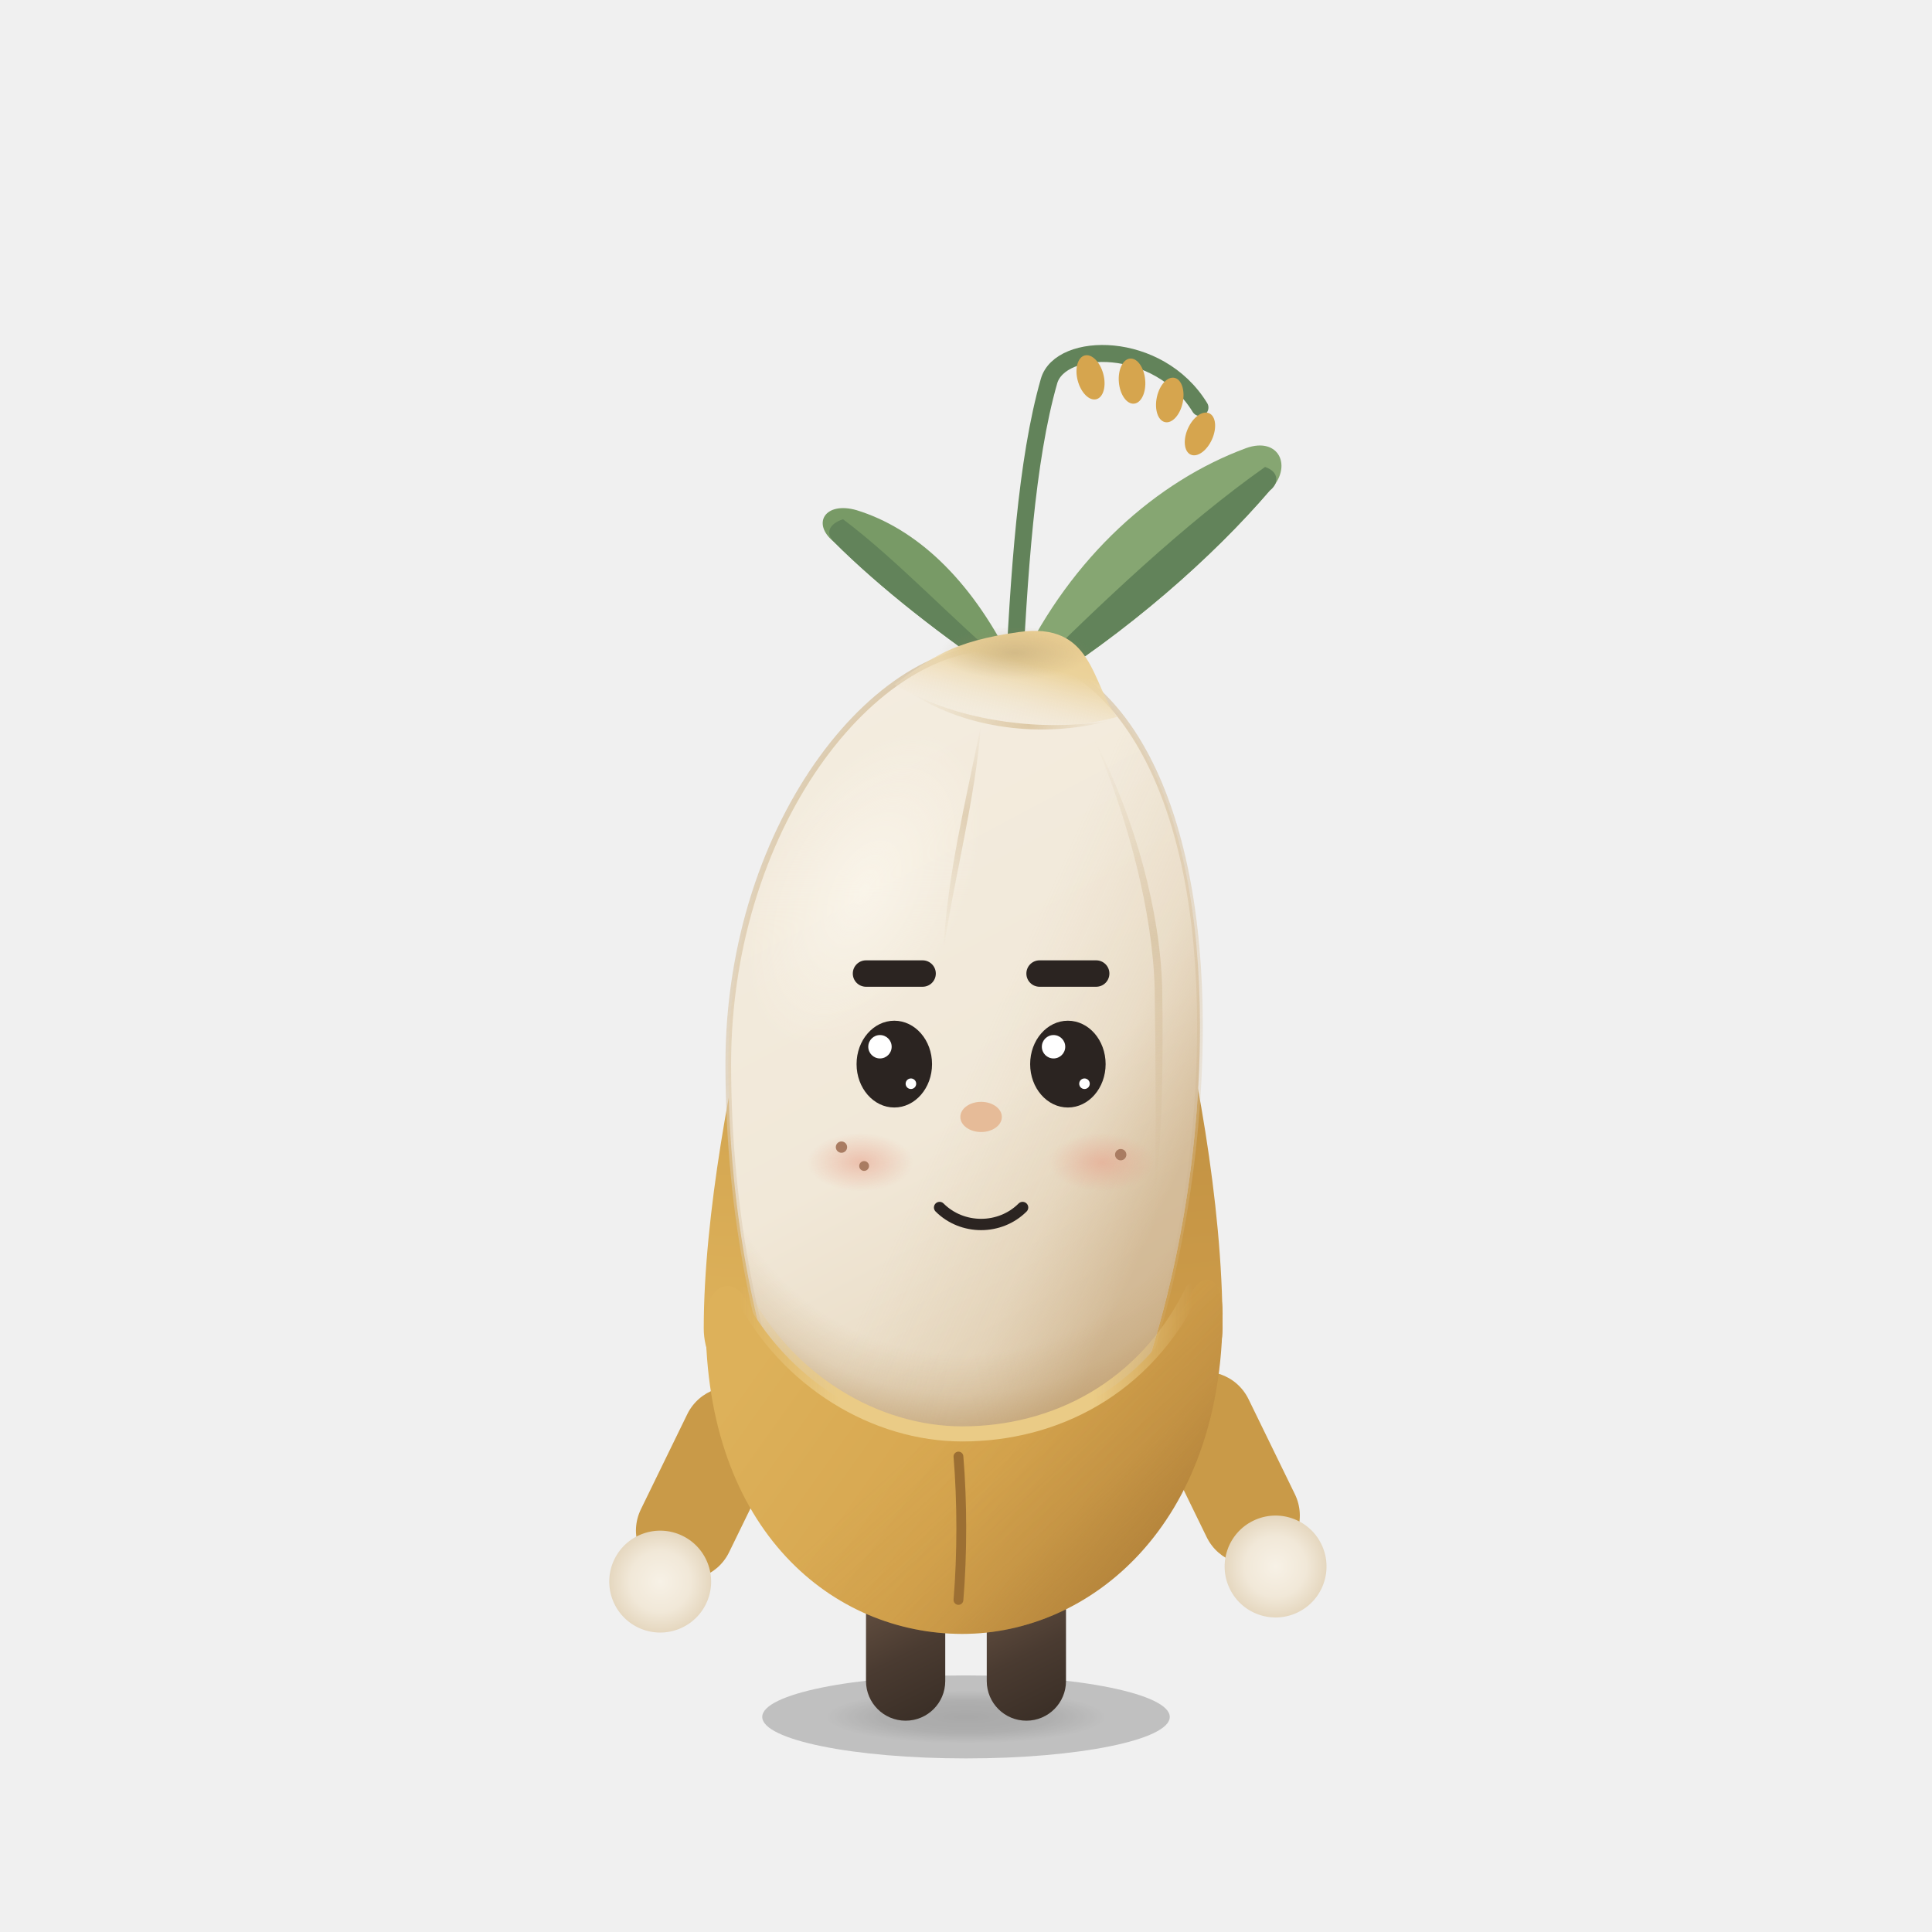
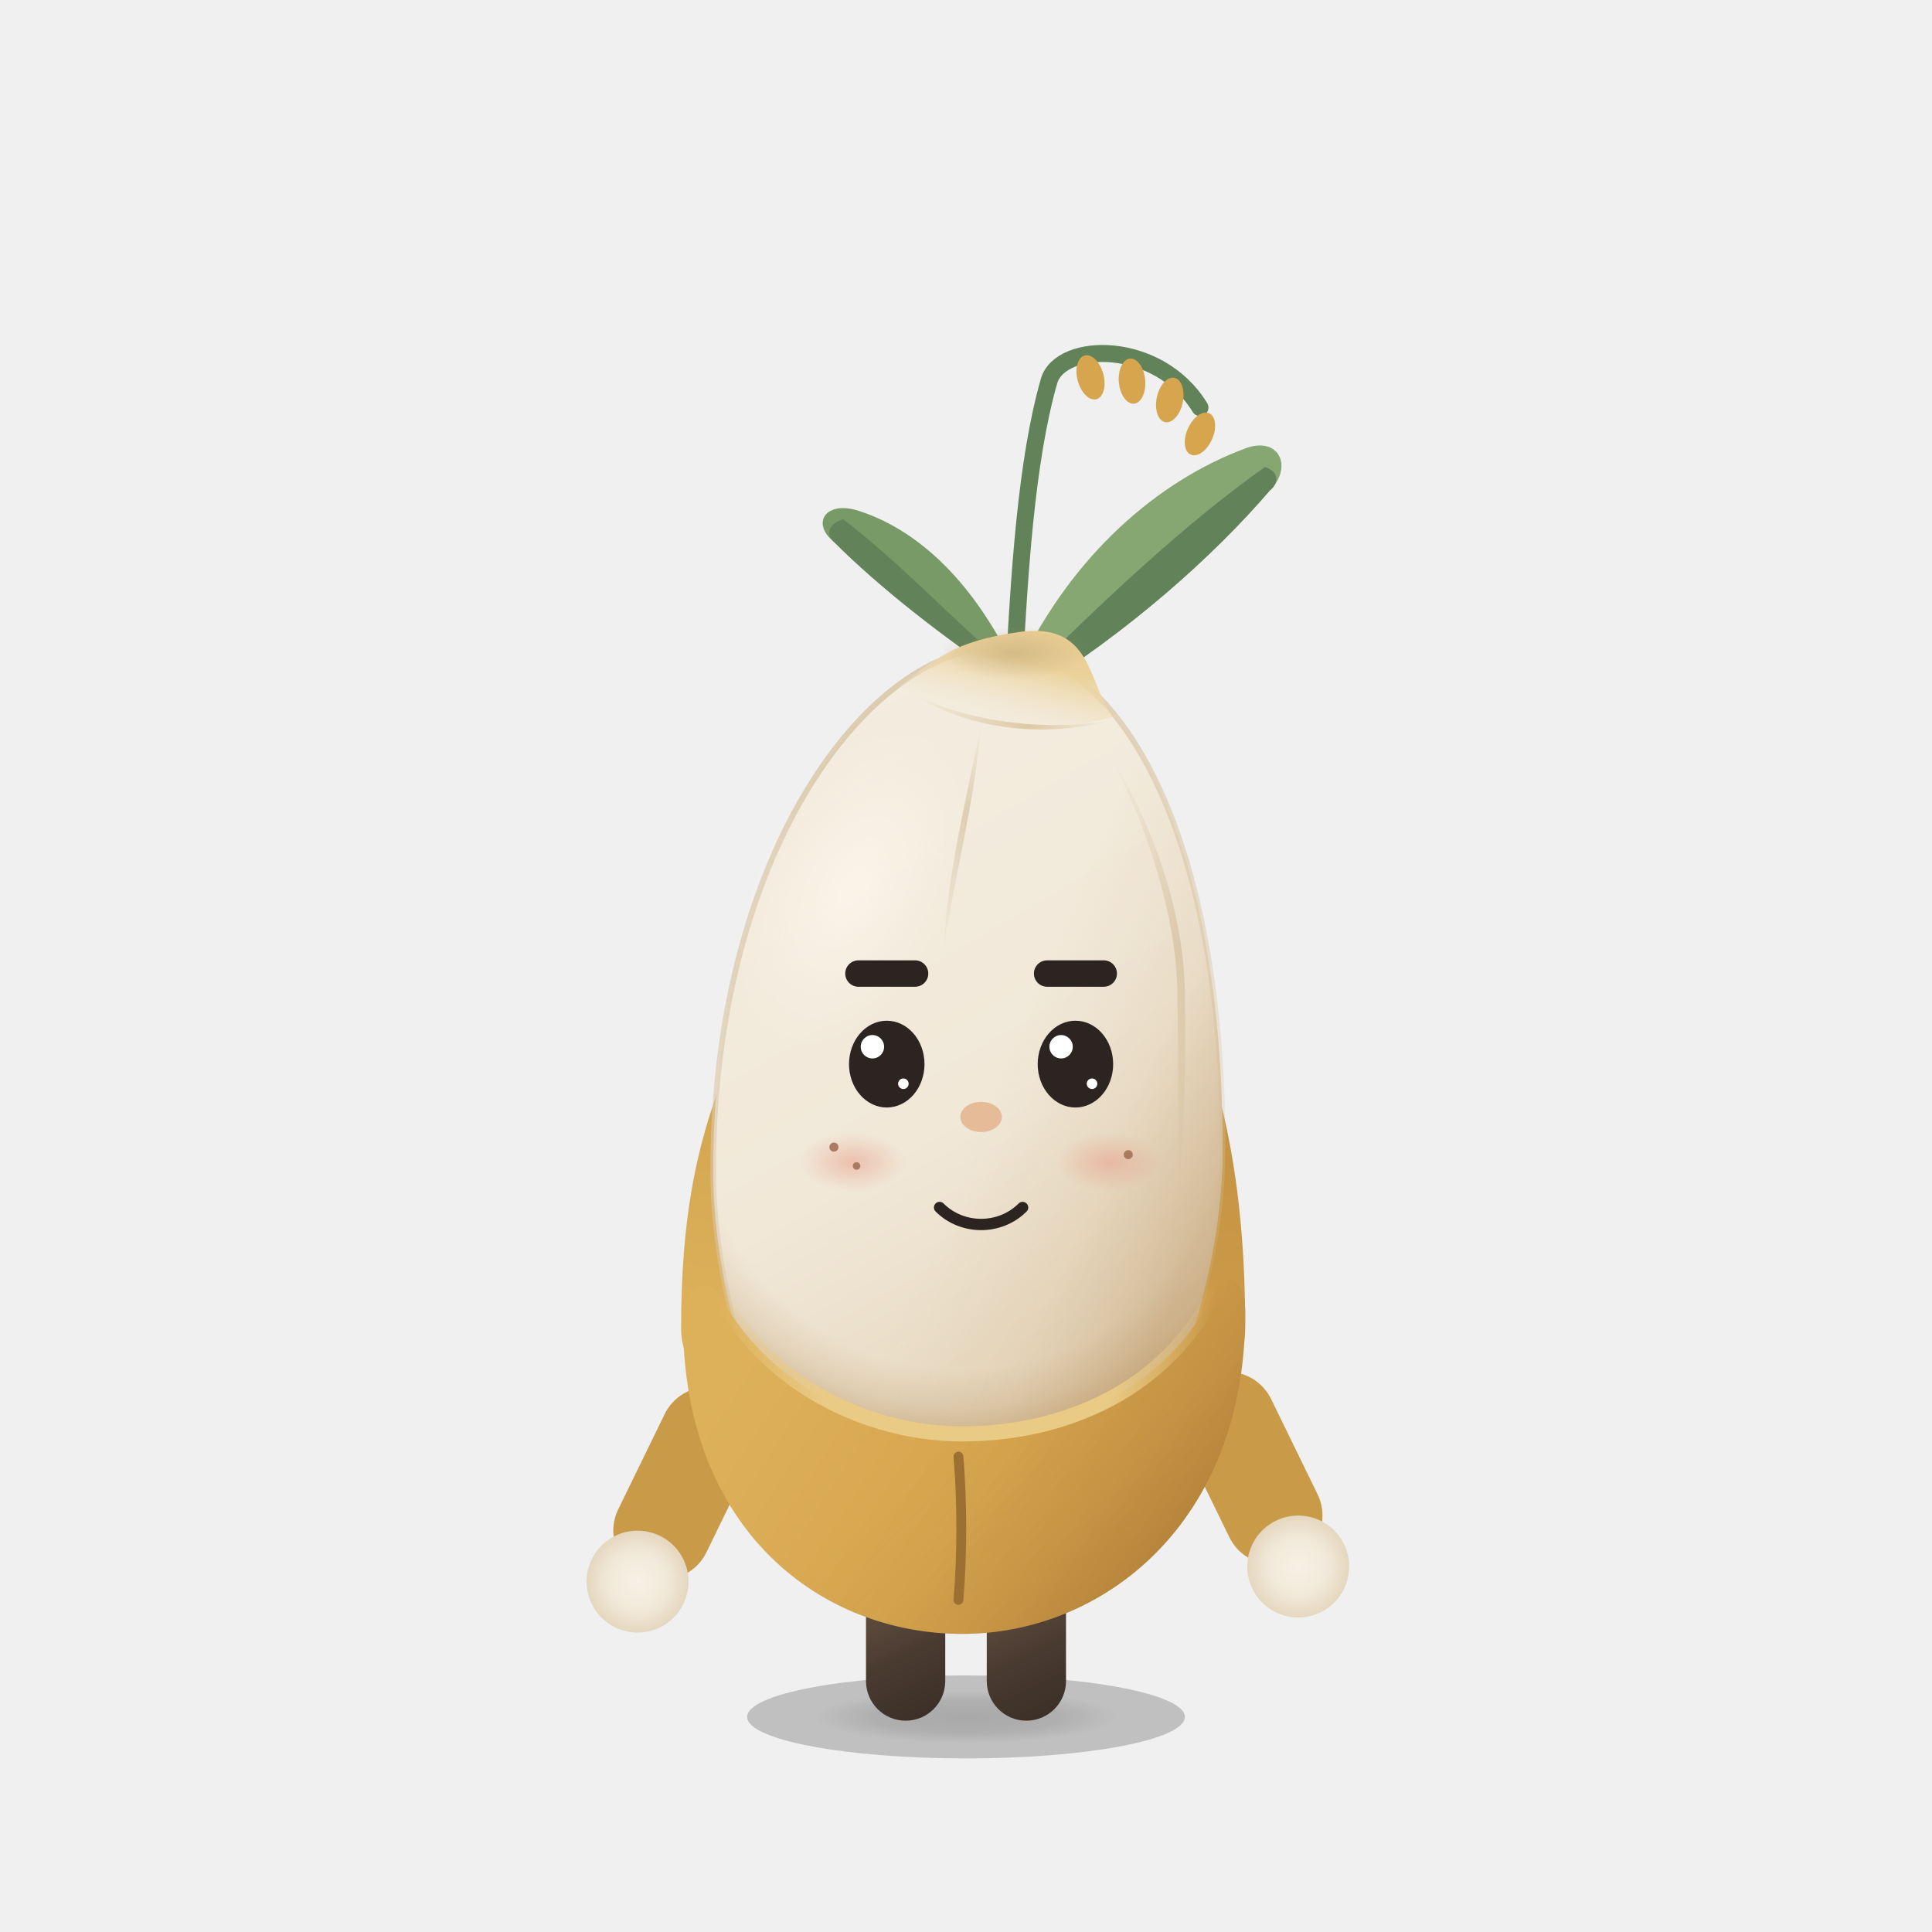
<svg xmlns="http://www.w3.org/2000/svg" viewBox="0 0 512 512" width="512" height="512" role="img" aria-label="น้องหอมทอง มาสคอต AMC">
  <defs>
-     <linearGradient id="ht-grain" x1="-55" y1="-240" x2="62" y2="-20" gradientUnits="userSpaceOnUse">
+     <linearGradient id="ht-grain" x1="-60" y1="-240" x2="68" y2="-20" gradientUnits="userSpaceOnUse">
      <stop offset="0" stop-color="#F4EDE0" />
      <stop offset=".5" stop-color="#F1E8D8" />
      <stop offset=".82" stop-color="#E6D7BE" />
      <stop offset="1" stop-color="#DCC9AC" />
    </linearGradient>
-     <linearGradient id="ht-rim" x1="-65" y1="-235" x2="40" y2="-40" gradientUnits="userSpaceOnUse">
+     <linearGradient id="ht-rim" x1="-70" y1="-235" x2="40" y2="-40" gradientUnits="userSpaceOnUse">
      <stop offset="0" stop-color="#D6C2A0" stop-opacity=".85" />
      <stop offset=".45" stop-color="#DCC9AC" stop-opacity=".6" />
      <stop offset="1" stop-color="#DCC9AC" stop-opacity="0" />
    </linearGradient>
-     <linearGradient id="ht-head-shade" x1="6" y1="-150" x2="62" y2="-125" gradientUnits="userSpaceOnUse">
+     <linearGradient id="ht-head-shade" x1="8" y1="-135" x2="68" y2="-110" gradientUnits="userSpaceOnUse">
      <stop offset="0" stop-color="#CDB38A" stop-opacity="0" />
      <stop offset=".55" stop-color="#C9A97C" stop-opacity=".18" />
      <stop offset="1" stop-color="#BE9A6A" stop-opacity=".5" />
    </linearGradient>
-     <radialGradient id="ht-head-ao" cx="-1" cy="-130" r="88" gradientUnits="userSpaceOnUse">
-       <stop offset=".76" stop-color="#B8935F" stop-opacity="0" />
+     <radialGradient id="ht-head-ao" cx="-1" cy="-130" r="92" gradientUnits="userSpaceOnUse">
+       <stop offset=".77" stop-color="#B8935F" stop-opacity="0" />
      <stop offset=".88" stop-color="#B8935F" stop-opacity=".2" />
      <stop offset="1" stop-color="#B8935F" stop-opacity=".6" />
    </radialGradient>
    <linearGradient id="ht-groove-a" x1="4" y1="-230" x2="-6" y2="-170" gradientUnits="userSpaceOnUse">
      <stop offset="0" stop-color="#C9AE84" stop-opacity="0" />
      <stop offset=".4" stop-color="#C9AE84" stop-opacity=".5" />
      <stop offset="1" stop-color="#C9AE84" stop-opacity="0" />
    </linearGradient>
-     <linearGradient id="ht-groove-b" x1="34" y1="-226" x2="50" y2="-105" gradientUnits="userSpaceOnUse">
+     <linearGradient id="ht-groove-b" x1="38" y1="-222" x2="56" y2="-105" gradientUnits="userSpaceOnUse">
      <stop offset="0" stop-color="#C9AE84" stop-opacity="0" />
      <stop offset=".45" stop-color="#C9AE84" stop-opacity=".45" />
      <stop offset="1" stop-color="#C9AE84" stop-opacity="0" />
    </linearGradient>
    <linearGradient id="ht-germ" x1="14" y1="-254" x2="8" y2="-230" gradientUnits="userSpaceOnUse">
      <stop offset="0" stop-color="#EBCF94" />
      <stop offset=".28" stop-color="#EBD29A" />
      <stop offset=".62" stop-color="#EFDDB8" stop-opacity=".565" />
      <stop offset="1" stop-color="#F1E8D8" stop-opacity="0" />
    </linearGradient>
    <linearGradient id="ht-germ-fold" x1="-14" y1="-238" x2="38" y2="-231" gradientUnits="userSpaceOnUse">
      <stop offset="0" stop-color="#C9A972" stop-opacity="0" />
      <stop offset=".6" stop-color="#C9A972" stop-opacity=".5" />
      <stop offset="1" stop-color="#C9A972" stop-opacity="0" />
    </linearGradient>
    <radialGradient id="ht-sheen">
      <stop offset="0" stop-color="#FFFCF4" stop-opacity=".55" />
      <stop offset=".45" stop-color="#FFFCF4" stop-opacity=".3" />
      <stop offset="1" stop-color="#FFFCF4" stop-opacity="0" />
    </radialGradient>
    <radialGradient id="ht-sprout-ao">
      <stop offset="0" stop-color="#9C8660" stop-opacity=".3" />
      <stop offset=".55" stop-color="#9C8660" stop-opacity=".133" />
      <stop offset="1" stop-color="#9C8660" stop-opacity="0" />
    </radialGradient>
-     <linearGradient id="ht-husk" x1="-50" y1="-70" x2="62" y2="10" gradientUnits="userSpaceOnUse">
+     <linearGradient id="ht-husk" x1="-56" y1="-70" x2="68" y2="10" gradientUnits="userSpaceOnUse">
      <stop offset="0" stop-color="#DDB15A" />
      <stop offset=".5" stop-color="#D6A54E" />
      <stop offset=".82" stop-color="#C49244" />
      <stop offset="1" stop-color="#B4833C" />
    </linearGradient>
-     <linearGradient id="ht-husk-shade" x1="5" y1="-55" x2="60" y2="5" gradientUnits="userSpaceOnUse">
+     <linearGradient id="ht-husk-shade" x1="5" y1="-55" x2="66" y2="5" gradientUnits="userSpaceOnUse">
      <stop offset="0" stop-color="#A0722F" stop-opacity="0" />
      <stop offset=".5" stop-color="#A0722F" stop-opacity=".15" />
      <stop offset="1" stop-color="#A0722F" stop-opacity=".6" />
    </linearGradient>
-     <linearGradient id="ht-lip" x1="-60" y1="-60" x2="60" y2="-60" gradientUnits="userSpaceOnUse">
+     <linearGradient id="ht-lip" x1="-66" y1="-60" x2="66" y2="-60" gradientUnits="userSpaceOnUse">
      <stop offset="0" stop-color="#EACB86" stop-opacity="0" />
      <stop offset=".22" stop-color="#EACB86" />
      <stop offset=".78" stop-color="#EACB86" />
      <stop offset="1" stop-color="#EACB86" stop-opacity="0" />
    </linearGradient>
-     <linearGradient id="ht-flap-l" x1="-60" y1="-70" x2="-54" y2="-150" gradientUnits="userSpaceOnUse">
+     <linearGradient id="ht-flap-l" x1="-66" y1="-70" x2="-54" y2="-150" gradientUnits="userSpaceOnUse">
      <stop offset="0" stop-color="#DDB15A" />
      <stop offset="1" stop-color="#D0A24E" />
    </linearGradient>
-     <linearGradient id="ht-flap-r" x1="58" y1="-70" x2="50" y2="-158" gradientUnits="userSpaceOnUse">
+     <linearGradient id="ht-flap-r" x1="64" y1="-70" x2="54" y2="-158" gradientUnits="userSpaceOnUse">
      <stop offset="0" stop-color="#CC9B49" />
      <stop offset="1" stop-color="#BE8E40" />
    </linearGradient>
    <linearGradient id="ht-leg" x1="-10" y1="-20" x2="10" y2="20" gradientUnits="userSpaceOnUse">
      <stop offset="0" stop-color="#6E5847" />
      <stop offset=".55" stop-color="#4A3B31" />
      <stop offset="1" stop-color="#382D25" />
    </linearGradient>
    <radialGradient id="ht-mitt">
      <stop offset="0" stop-color="#F7F1E6" />
      <stop offset=".6" stop-color="#F1E8D8" />
      <stop offset="1" stop-color="#E5D7BF" />
    </radialGradient>
    <radialGradient id="ht-cheek">
      <stop offset="0" stop-color="#E8A08A" stop-opacity=".55" />
      <stop offset=".55" stop-color="#E8A08A" stop-opacity=".25" />
      <stop offset="1" stop-color="#E8A08A" stop-opacity="0" />
    </radialGradient>
    <radialGradient id="ht-contact-core">
      <stop offset="0" stop-color="#000" stop-opacity=".12" />
      <stop offset=".6" stop-color="#000" stop-opacity=".09" />
      <stop offset="1" stop-color="#000" stop-opacity="0" />
    </radialGradient>
-     <path id="ht-grain-shape" d="M12-250C41.7-245.8 62-210 62-150C62-70 28 6-2 6C-32 6-63-60-63-140C-63-205-21.7-254.7 12-250Z" />
-     <path id="ht-husk-shape" d="M68-74C68-18 33 11-1 11C-35 11-69-16-69-72C-69-80-63.3-84-59.3-79C-47.4-56-24-42-1-42C23.5-42 47.4-54 60.09-80C64.1-86 68-82 68-74Z" />
+     <path id="ht-grain-shape" d="M12-250C41.7-245.8 68-200 68-118C68-60 30 6-2 6C-34 6-67-58-67-112C-67-200-21.7-254.7 12-250Z" />
+     <path id="ht-husk-shape" d="M74-74C74-18 36 11-1 11C-38 11-75-16-75-72C-75-80-69.26-84-65.3-79C-53.42-56-27-42-1-42C26.5-42 53.42-54 66.09-80C70.06-86 74-82 74-74Z" />
  </defs>
-   <ellipse cx="256" cy="455" rx="54" ry="11" fill="#000" fill-opacity=".2" />
-   <ellipse cx="256" cy="455" rx="37" ry="7" fill="url(#ht-contact-core)" />
+   <ellipse cx="256" cy="455" rx="58" ry="11" fill="#000" fill-opacity=".2" />
+   <ellipse cx="256" cy="455" rx="40" ry="7" fill="url(#ht-contact-core)" />
  <g transform="translate(256 452)">
    <g transform="translate(-16 -16)">
      <rect x="-10.5" y="-20" width="21" height="40" rx="10.5" fill="url(#ht-leg)" />
    </g>
    <g transform="translate(16 -16)">
      <rect x="-10.5" y="-20" width="21" height="40" rx="10.5" fill="url(#ht-leg)" />
    </g>
    <g transform="translate(0 -30)">
-       <path d="M-47.5-46C-58.8-50.1-69.5-58-69.5-70C-69.5-100-62-139-56-163C-55-165-55-163-54-160C-50-126-48.9-62-47.5-46Z" fill="url(#ht-flap-l)" />
-       <path d="M46-46C57.3-50.1 68-58 68-70C68-104 60.5-142 54-168C53-170 53-168 52-165C48-128 47.4-62 46-46Z" fill="url(#ht-flap-r)" />
+       <path d="M-53.5-46C-64.8-50.1-75.5-58-75.5-70C-75.5-120-63.5-136-53.5-165C-52.5-167-52.5-165-51.5-162C-47.5-128-54.9-62-53.5-46Z" fill="url(#ht-flap-l)" />
+       <path d="M52-46C63.3-50.1 74-58 74-70C74-120 64-143 54-172C53-174 53-172 52-169C48-132 53.4-62 52-46Z" fill="url(#ht-flap-r)" />
      <g transform="translate(-1 30)">
        <g transform="translate(14 -282) scale(1.2)">
          <path d="M-1 4C-10-14-22-25-35-29C-42-31-45-26-40-22C-30-12-16-1-1 9Z" fill="#789A66" />
          <path d="M-38-27C-41-26-42-24-40-22C-30-12-16-1-1 9C-1 8-1 7-1 6C-14-5-26-18-38-27Z" fill="#62835A" />
        </g>
        <path d="M13.5-268C15-300 17-330 23-351C26-361.5 52-362 63-344" fill="none" stroke="#62835A" stroke-width="4.5" stroke-linecap="round" />
        <g transform="translate(14 -282) scale(1.25)">
          <path d="M1 5C12-18 30-34 49-41C56-43.5 59-37 54-32C42-18 24-2 3 11Z" fill="#86A672" />
          <path d="M53-37C56-36 56-33.5 54-32C42-18 24-2 3 11C2 10 2 9 2 8C18-8 36-25 53-37Z" fill="#62835A" />
        </g>
        <g transform="translate(23 -351)" fill="#D6A54E">
          <ellipse rx="3.5" ry="6" transform="translate(11 -1) rotate(-15)" />
          <ellipse rx="3.5" ry="6" transform="translate(22 0) rotate(-5)" />
          <ellipse rx="3.5" ry="6" transform="translate(32 5) rotate(12)" />
          <ellipse rx="3.5" ry="6" transform="translate(40 14) rotate(24)" />
        </g>
      </g>
-       <g transform="translate(61 -50) rotate(64)">
+       <g transform="translate(67 -50) rotate(64)">
        <rect x="-8" y="-13" width="54" height="26" rx="13" fill="#C99A48" />
        <circle cx="48" r="13.5" fill="url(#ht-mitt)" />
      </g>
-       <g transform="translate(-60 -46) rotate(116)">
+       <g transform="translate(-66 -46) rotate(116)">
        <rect x="-8" y="-13" width="54" height="26" rx="13" fill="#C99A48" />
        <circle cx="48" r="13.5" fill="url(#ht-mitt)" />
      </g>
      <use href="#ht-grain-shape" fill="url(#ht-grain)" stroke="url(#ht-rim)" stroke-width="1.5" />
      <use href="#ht-grain-shape" fill="url(#ht-head-shade)" />
-       <path d="M62-150C62-70 28 6-2 6C-32 6-63-60-63-140Z" fill="url(#ht-head-ao)" />
-       <path d="M34-226C45-205 51.5-180 52-160C52.3-140 52-120 50-105C50.4-120 50.3-140 50-160C49.5-180 43-205 34-226Z" fill="url(#ht-groove-b)" />
+       <path d="M68-118C68-60 30 6-2 6C-34 6-67-58-67-112Z" fill="url(#ht-head-ao)" />
+       <path d="M38-222C50-203 57.5-180 58-160C58.3-140 58-120 56-105C56.4-120 56.3-140 56-160C55.5-180 48-203 38-222Z" fill="url(#ht-groove-b)" />
      <path d="M4-230C0-210-5-190-6-170C-3-190 2.4-210 4-230Z" fill="url(#ht-groove-a)" />
-       <path d="M40-232C33.2-240.7 33.8-257.3 14-254.5C-3.8-252-9.3-247.6-19-240.6C-1.7-230.6 18.7-226.3 40-232Z" fill="url(#ht-germ)" />
+       <path d="M39-232C32.2-240.7 33.8-257.3 14-254.5C-3.8-252-8.3-247-18-240C-.7-230 17.7-226.3 39-232Z" fill="url(#ht-germ)" />
      <g transform="translate(13 -249) scale(1 .35)">
        <circle r="20" fill="url(#ht-sprout-ao)" />
      </g>
-       <g transform="translate(-27 -186) rotate(28) scale(1 1.75)">
+       <g transform="translate(-30 -186) rotate(28) scale(1 1.75)">
        <circle r="26" fill="url(#ht-sheen)" />
      </g>
      <path d="M-14-238C0-231 20-228 38-231C20-226.2 0-229-14-238Z" fill="url(#ht-germ-fold)" />
      <g transform="translate(4 -130)">
-         <g transform="translate(-32 16) scale(1 .55)">
+         <g transform="translate(-34 16) scale(1 .55)">
          <circle r="14" fill="url(#ht-cheek)" />
        </g>
-         <g transform="translate(32 16) scale(1 .55)">
+         <g transform="translate(34 16) scale(1 .55)">
          <circle r="14" fill="url(#ht-cheek)" />
        </g>
        <g fill="#A97C62">
-           <circle cx="-37" cy="12" r="1.5" />
-           <circle cx="-31" cy="17" r="1.3" />
-           <circle cx="37" cy="14" r="1.5" />
+           <circle cx="-39" cy="12" r="1.2" />
+           <circle cx="-33" cy="17" r="1" />
+           <circle cx="39" cy="14" r="1.2" />
        </g>
-         <rect x="-34" y="-37.5" width="22" height="7" rx="3.5" fill="#2B2421" />
-         <rect x="12" y="-37.5" width="22" height="7" rx="3.5" fill="#2B2421" />
-         <ellipse cx="-23" cy="-10" rx="10" ry="11.5" fill="#2B2421" />
-         <ellipse cx="23" cy="-10" rx="10" ry="11.5" fill="#2B2421" />
+         <rect x="-36" y="-37.5" width="22" height="7" rx="3.5" fill="#2B2421" />
+         <rect x="14" y="-37.5" width="22" height="7" rx="3.5" fill="#2B2421" />
+         <ellipse cx="-25" cy="-10" rx="10" ry="11.5" fill="#2B2421" />
+         <ellipse cx="25" cy="-10" rx="10" ry="11.5" fill="#2B2421" />
        <g fill="#fff">
-           <circle cx="-26.8" cy="-14.6" r="3.1" />
-           <circle cx="19.2" cy="-14.6" r="3.1" />
-           <circle cx="-18.6" cy="-4.8" r="1.4" />
-           <circle cx="27.4" cy="-4.8" r="1.4" />
+           <circle cx="-28.8" cy="-14.6" r="3.1" />
+           <circle cx="21.2" cy="-14.6" r="3.1" />
+           <circle cx="-20.6" cy="-4.8" r="1.4" />
+           <circle cx="29.4" cy="-4.8" r="1.4" />
        </g>
        <ellipse cy="4" rx="5.5" ry="4" fill="#E6BB98" />
        <path d="M-11 28C-5 34 5 34 11 28" fill="none" stroke="#2B2421" stroke-width="3" stroke-linecap="round" />
      </g>
      <use href="#ht-husk-shape" fill="url(#ht-husk)" />
      <use href="#ht-husk-shape" fill="url(#ht-husk-shade)" />
      <path d="M-2-36C-1-24-1-10-2 2" fill="none" stroke="#9C6F33" stroke-width="2.6" stroke-linecap="round" />
-       <path d="M-59.3-79C-47.4-56-24-42-1-42C23.5-42 47.4-54 60.09-80" fill="none" stroke="url(#ht-lip)" stroke-width="4" stroke-linecap="round" />
+       <path d="M-65.3-79C-53.42-56-27-42-1-42C26.5-42 53.42-54 66.09-80" fill="none" stroke="url(#ht-lip)" stroke-width="4" stroke-linecap="round" />
    </g>
  </g>
</svg>
